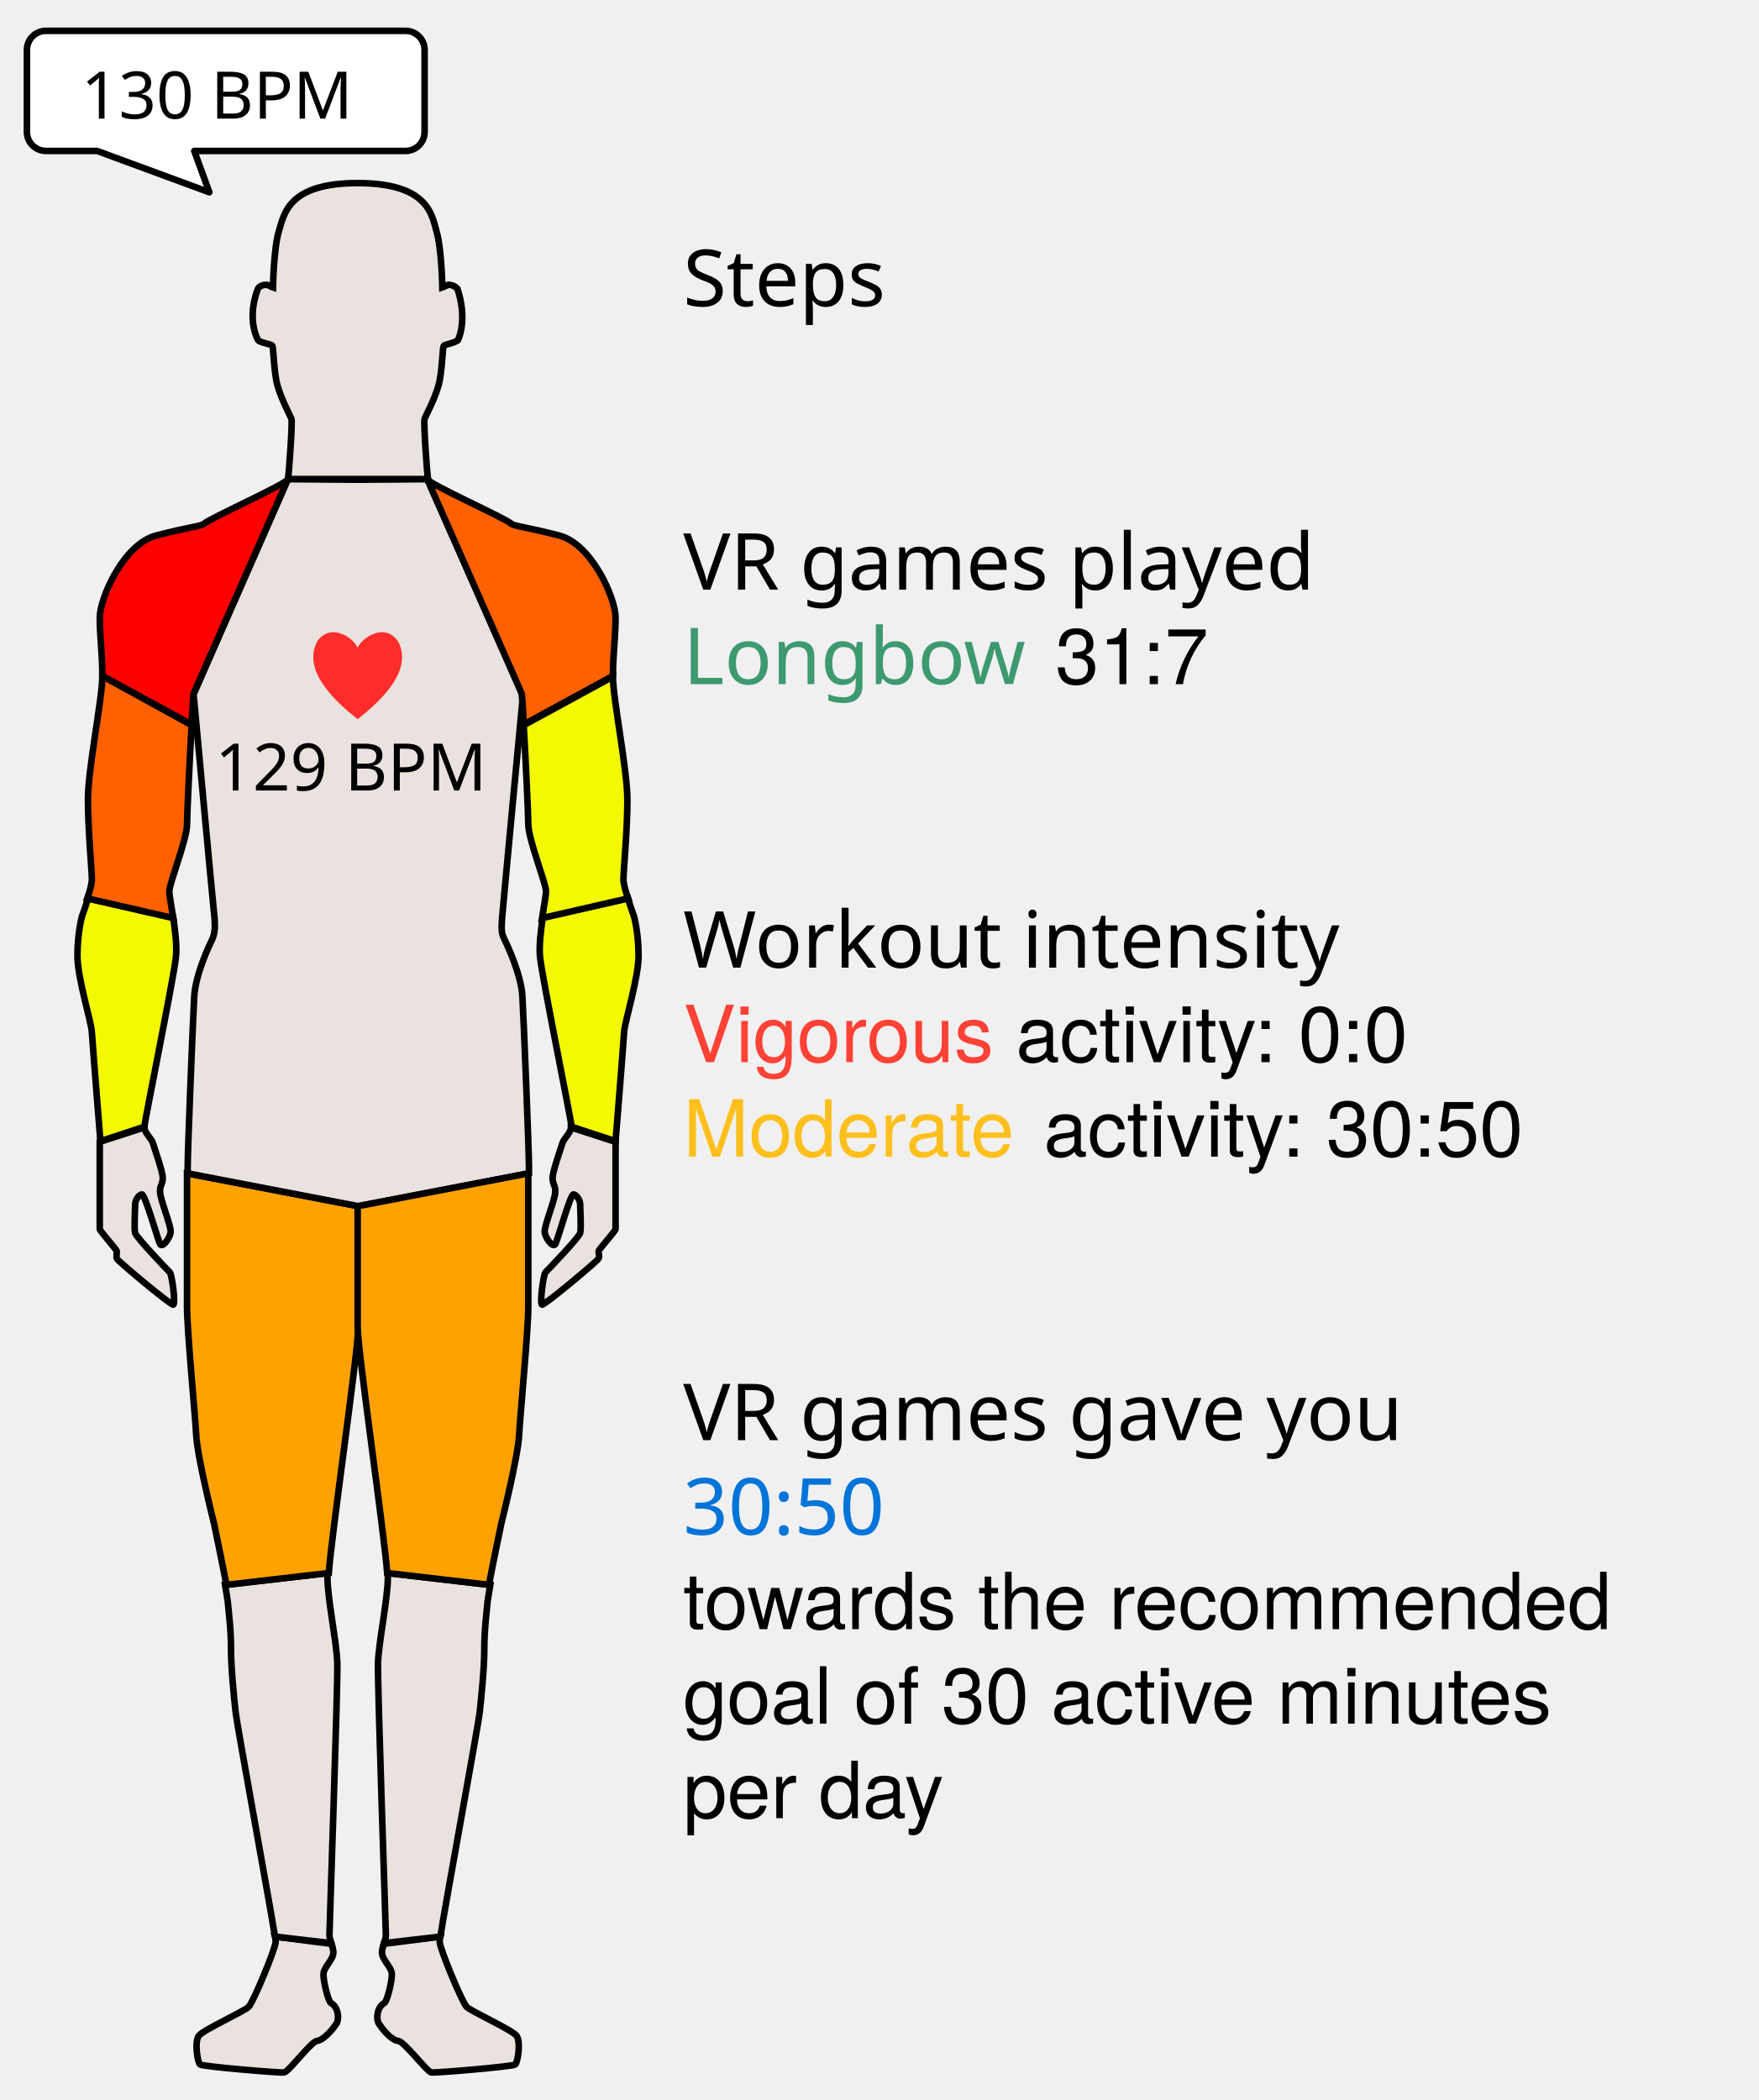
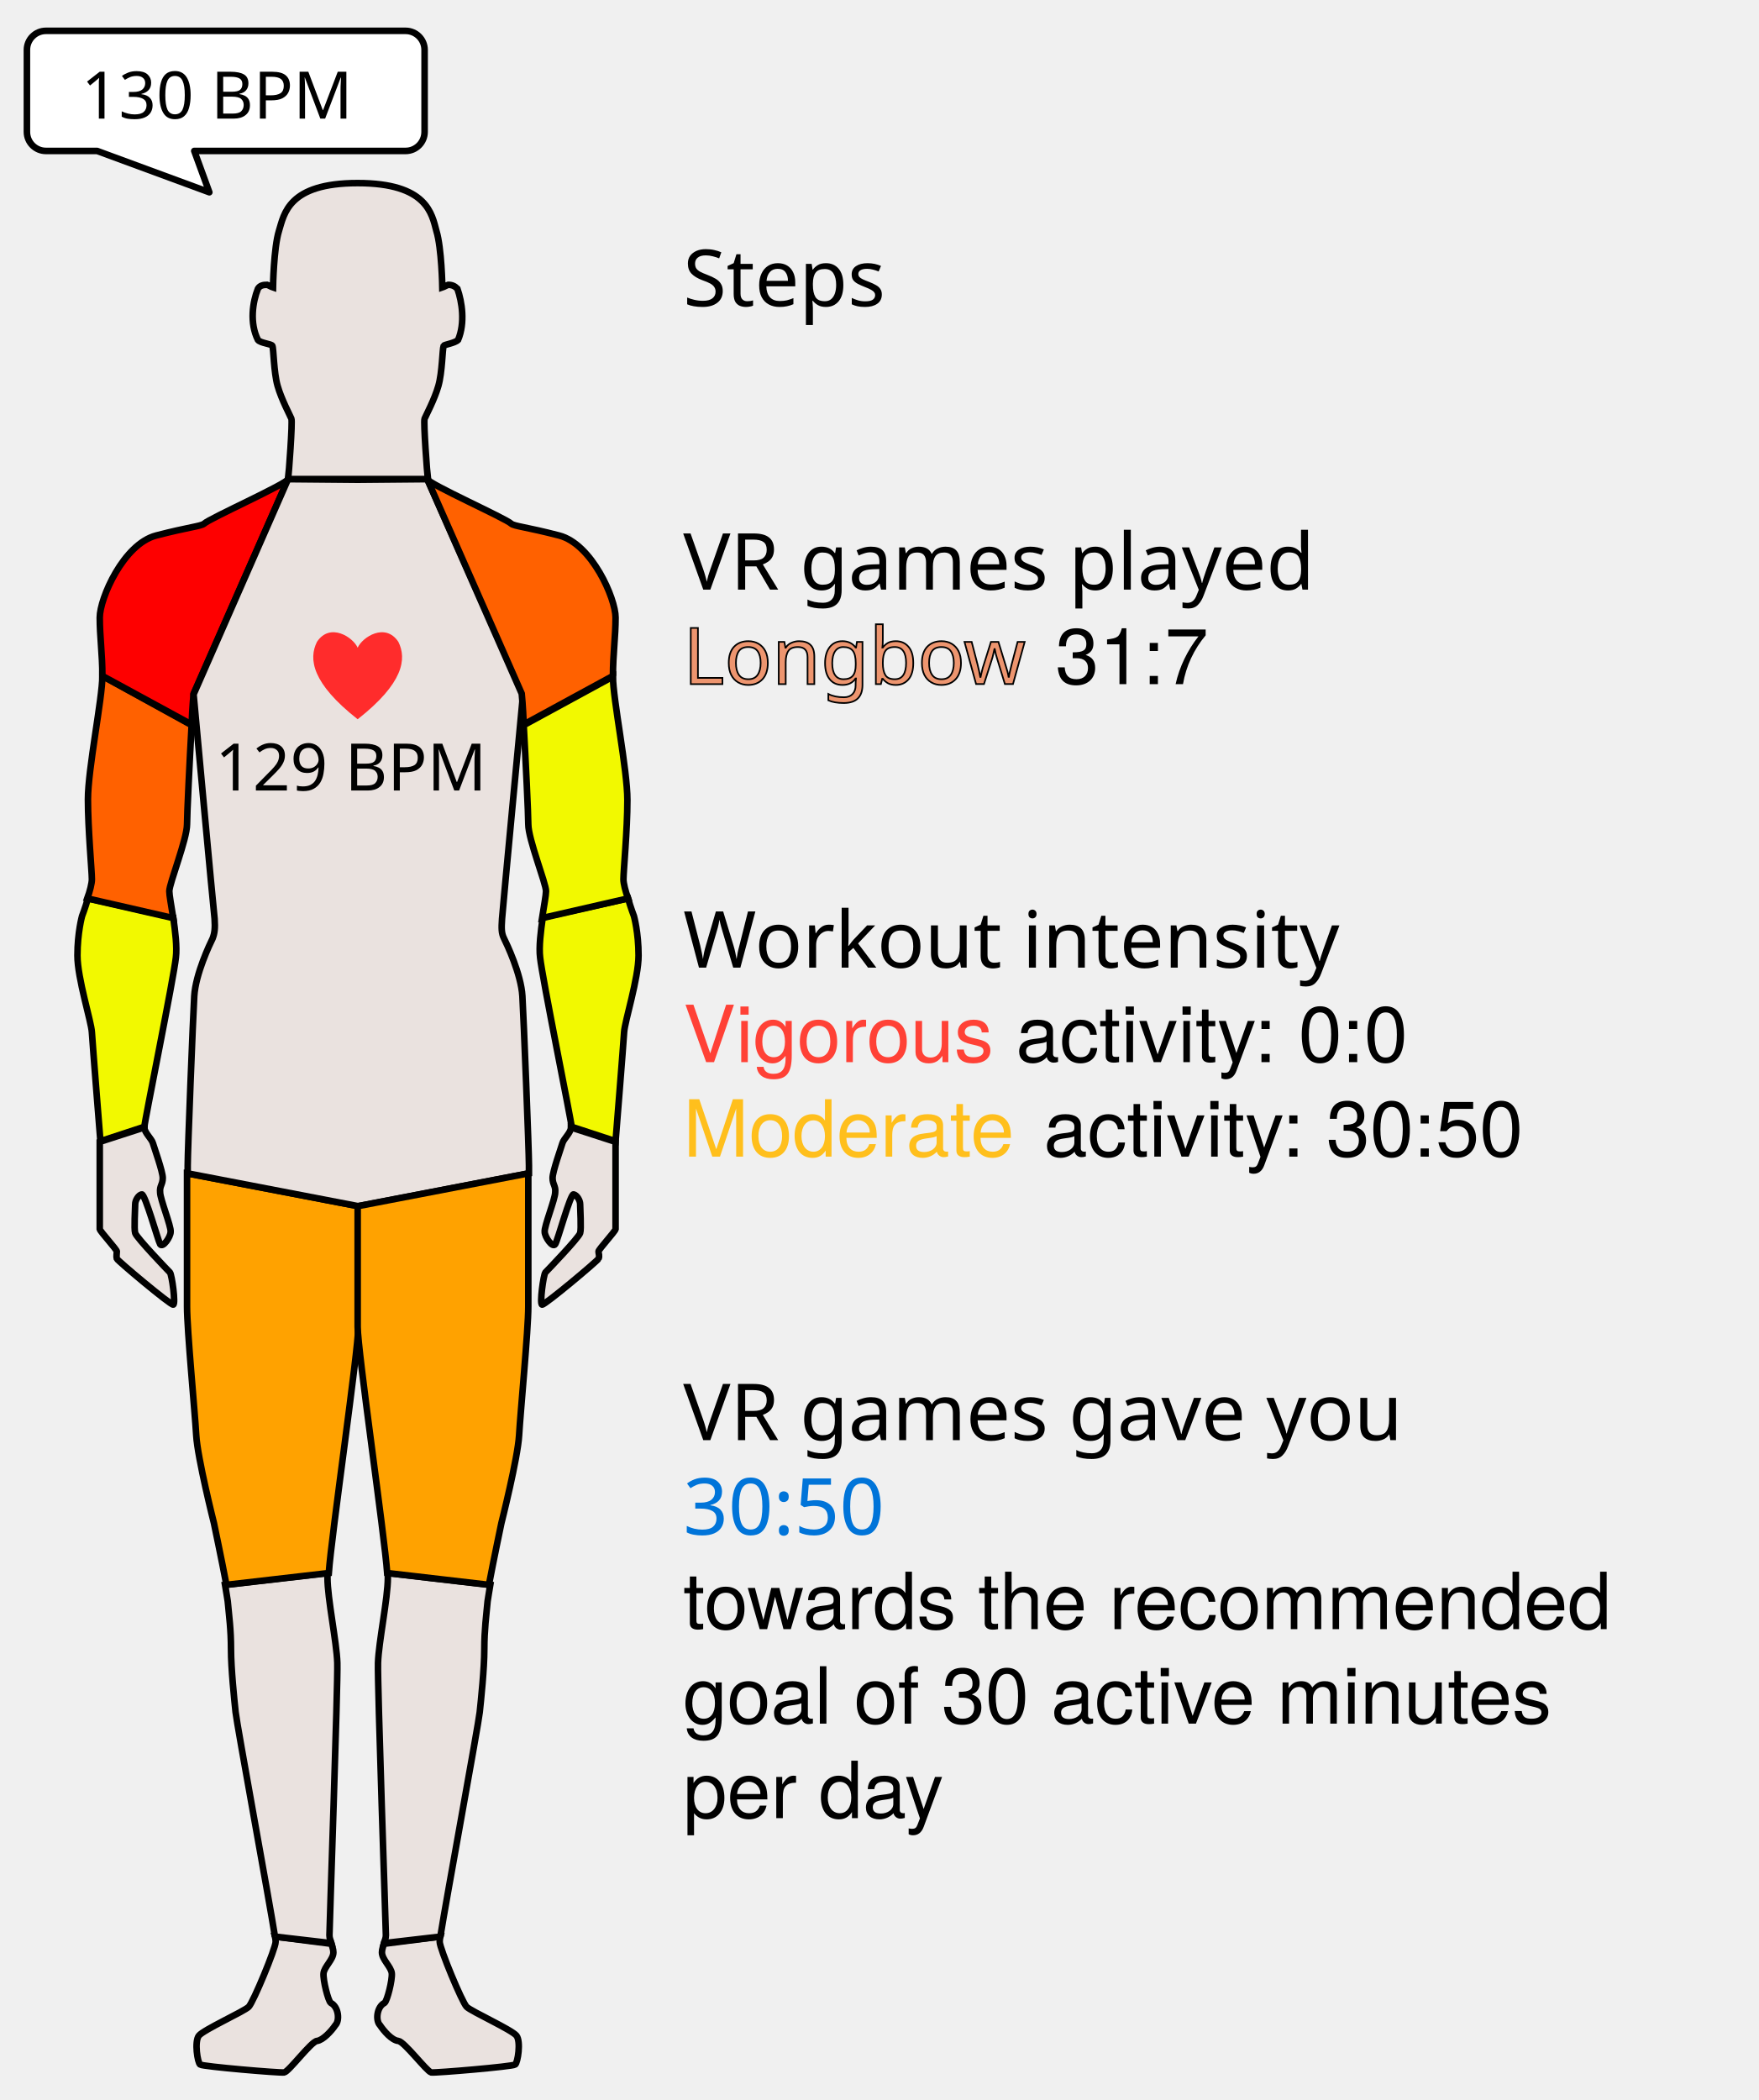
<svg xmlns="http://www.w3.org/2000/svg" version="1.1" id="Layer_1" x="0px" y="0px" viewBox="0 0 268 320" style="enable-background:new 0 0 268 320;" xml:space="preserve">
  <style type="text/css">
	.st0{fill:#EAE2DF;stroke:#000000;stroke-miterlimit:10;}
	.st1{fill:#FFA200;stroke:#000000;stroke-miterlimit:10;}
	.st2{fill:#F2F900;stroke:#000000;stroke-miterlimit:10;}
	.st3{fill:#FF6100;stroke:#000000;stroke-miterlimit:10;}
	.st4{fill:#FE0000;stroke:#000000;stroke-miterlimit:10;}
	.st5{fill:#FF2C2C;}
	.st6{fill:#FFFFFF;stroke:#000000;stroke-linejoin:round;stroke-miterlimit:10;}
	.st7{font-family:'HelveticaNeue-Bold';}
	.st8{font-size:10px;}
	.st9{font-size:12px;}
- 	.st10{fill:#3D9970;}
+ 	.st10{fill:#ED956F;stroke:#000000;stroke-width:0.25;stroke-miterlimit:10;}
	.st11{font-family:'HelveticaNeue';}
	.st12{fill:#FF4136;}
	.st13{fill:#FFBF1C;}
	.st14{fill:#0074D9;}
</style>
  <g>
    <path class="st0" d="M41.9,295.1c0.1,0.4,0.1,0.7,0.1,0.8c0,1-3.4,9.2-4.1,9.9c-0.7,0.7-6.9,3.5-7.6,4.4s-0.2,4.1,0.2,4.4   s12.1,1.3,12.8,1.2s4.1-4.7,5-4.8s2.2-1.5,2.8-2.4c0.7-0.7,0.5-2.8-0.7-3.4c-0.4-0.3-1.2-3.5-1.1-4.5c0.1-1,1.5-2.1,1.5-3.2   c0-0.5-0.2-0.9-0.3-1.3L41.9,295.1z" />
-     <path class="st0" d="M41.9,295.1l8.6,1c-0.1-0.4-0.3-0.7-0.3-1.2c0-1,1.3-38.3,1.2-41.5s-1.5-9.8-1.5-13c0-0.2,0-0.4,0-0.7   l-15.6,1.8l0,0c0.2,1.1,0.3,2,0.4,2.5c0.2,2.2,0.5,4.3,0.5,7.3s0.5,7.7,0.7,9.6C36.1,262.8,41.1,290,41.9,295.1" />
+     <path class="st0" d="M41.9,295.1l8.6,1c-0.1-0.4-0.3-0.7-0.3-1.2c0-1,1.3-38.3,1.2-41.5c-0.1-3.2-1.5-9.8-1.5-13c0-0.2,0-0.4,0-0.7   l-15.6,1.8l0,0c0.2,1.1,0.3,2,0.4,2.5c0.2,2.2,0.5,4.3,0.5,7.3s0.5,7.7,0.7,9.6C36.1,262.8,41.1,290,41.9,295.1" />
    <path class="st1" d="M28.5,178.8c0,4.4,0,17.1,0,20.3c0,3.6,1.2,16.1,1.4,19.6c0.2,3.5,2.7,13.4,2.7,13.4s1.2,5.7,1.9,9.4l15.6-1.8   c0.4-5.7,4.5-33.9,4.5-37.5c0-3.8,0-18.4,0-18.4L28.5,178.8z" />
    <path class="st2" d="M15.3,173.9c0,0-1.2-14.9-1.3-16.6c-0.1-1.7-2.2-8.2-2.2-11.7s0.7-6,0.7-6s0.5-1.3,0.9-2.7l13,2.9   c0.3,2.1,0.6,4.5,0.4,6.1c-0.3,3-4.8,25.1-4.8,25.8L15.3,173.9z" />
    <path class="st0" d="M22,171.8c0,0.8,1.1,1.7,1.3,2.4s1.5,4.3,1.5,5.3s-0.5,1.2-0.4,2.2c0,1,1.7,5.2,1.6,6c0,0.8-1.2,2.5-1.6,1.9   c-0.3-0.5-2.3-7.7-2.8-7.6c-0.5,0.1-1,0.9-1,1.5s-0.2,3.8,0,4.4c0.2,0.7,5,5.7,5.3,6c0.3,0.4,0.9,4.8,0.5,4.9s-8.5-6.7-8.6-7   s0-0.8,0-1.1s-2.5-3-2.6-3.4c0-0.5,0-13.3,0-13.3L22,171.8z" />
    <path class="st3" d="M26.4,139.9c-0.3-1.9-0.6-3.5-0.6-4.1c0-1.2,2.7-7.9,2.7-10.2c0-1.5,0.4-9.8,0.7-15.1L15.6,103   c0,3.4-2.2,14.2-2.2,18.8S14,132.7,14,134c0,0.6-0.3,1.8-0.7,2.9L26.4,139.9z" />
    <path class="st4" d="M15.6,103l13.6,7.4c0.1-2.7,0.3-4.7,0.3-4.7L43.9,73c-0.1,0.7-12,6-12.8,6.8c-0.5,0.4-2.3,0.5-7.3,1.8   s-8.6,9.6-8.6,12.5S15.6,99.7,15.6,103" />
    <path class="st0" d="M29.5,105.8c0,0,3,32.6,3.2,34.2c0.1,1.5,0,2.2-0.3,3c-0.4,0.8-2.6,5.4-2.8,8.8c-0.2,3.4-1,23.5-1,25.8   c0,0.3,0,0.7,0,1.2l26,5l26-5c0-0.5,0-1,0-1.2c0-2.3-0.8-22.4-1-25.8c-0.2-3.4-2.4-8-2.8-8.8s-0.4-1.5-0.3-3s3.2-34.2,3.2-34.2   L65.1,73l-10.6,0.1L43.9,73L29.5,105.8z" />
    <path class="st0" d="M67.1,295.1c-0.1,0.4-0.1,0.7-0.1,0.8c0,1,3.4,9.2,4.1,9.9c0.7,0.7,6.9,3.5,7.6,4.4s0.2,4.1-0.2,4.4   s-12.1,1.3-12.8,1.2c-0.7-0.2-4.1-4.7-5-4.8c-1-0.1-2.2-1.5-2.8-2.4c-0.7-0.7-0.5-2.8,0.7-3.4c0.4-0.3,1.2-3.5,1.1-4.5   c-0.1-1-1.5-2.1-1.5-3.2c0-0.5,0.2-0.9,0.3-1.3L67.1,295.1z" />
    <path class="st0" d="M67.1,295.1l-8.6,1c0.1-0.4,0.3-0.7,0.3-1.2c0-1-1.3-38.3-1.2-41.5c0.1-3.2,1.5-9.8,1.5-13c0-0.2,0-0.4,0-0.7   l15.6,1.8l0,0c-0.2,1.1-0.3,2-0.4,2.5c-0.2,2.2-0.5,4.3-0.5,7.3s-0.5,7.7-0.7,9.6S67.9,290,67.1,295.1" />
    <path class="st1" d="M80.5,178.8c0,4.4,0,17.1,0,20.3c0,3.6-1.2,16.1-1.4,19.6c-0.2,3.5-2.7,13.4-2.7,13.4s-1.2,5.7-1.9,9.4   L59,239.7c-0.4-5.7-4.5-33.9-4.5-37.5c0-3.8,0-18.4,0-18.4L80.5,178.8z" />
    <path class="st2" d="M93.8,173.9c0,0,1.2-14.9,1.3-16.6c0.1-1.7,2.2-8.2,2.2-11.7s-0.7-6-0.7-6s-0.5-1.3-0.9-2.7l-13,2.9   c-0.3,2.1-0.6,4.5-0.4,6.1c0.3,3,4.8,25.1,4.8,25.8L93.8,173.9z" />
    <path class="st0" d="M87,171.8c0,0.8-1.1,1.7-1.3,2.4s-1.5,4.3-1.5,5.3s0.5,1.2,0.4,2.2c0,1-1.7,5.2-1.6,6c0,0.8,1.2,2.5,1.6,1.9   s2.3-7.7,2.8-7.6c0.5,0.1,1,0.9,1,1.5s0.2,3.8,0,4.4c-0.2,0.7-5,5.7-5.3,6c-0.3,0.4-0.9,4.8-0.5,4.9s8.5-6.7,8.6-7   c0.2-0.4,0-0.8,0-1.1s2.5-3,2.6-3.4c0-0.5,0-13.3,0-13.3L87,171.8z" />
    <path class="st2" d="M82.6,139.9c0.3-1.9,0.6-3.5,0.6-4.1c0-1.2-2.7-7.9-2.7-10.2c0-1.5-0.4-9.8-0.7-15.1l13.6-7.4   c0,3.4,2.2,14.2,2.2,18.8S95,132.7,95,134c0,0.6,0.3,1.8,0.7,2.9L82.6,139.9z" />
    <path class="st3" d="M93.4,103l-13.6,7.4c-0.1-2.7-0.3-4.7-0.3-4.7L65.1,73c0.1,0.7,12,6,12.8,6.8c0.5,0.4,2.3,0.5,7.3,1.8   s8.6,9.6,8.6,12.5S93.4,99.7,93.4,103" />
    <path class="st0" d="M43.9,73c0.1-0.7,0.7-8.7,0.5-9.2c-0.2-0.5-1.5-2.9-2.1-5s-0.6-5.7-0.8-6.1c-0.1-0.3-1.8-0.4-2.2-0.9   c-1.3-2.6-0.8-5.8,0-7.8c0.3-0.5,0.8-0.6,1.4-0.6c0.3,0.1,0.6,0.3,0.9,0.4c0,0,0.1-6,0.9-8.6c0.8-2.6,1.4-7.3,12-7.3   s11.3,4.7,12,7.3c0.8,2.6,0.9,8.6,0.9,8.6c0.3-0.1,0.6-0.3,0.9-0.4c0.6,0,1,0.2,1.4,0.6c0.7,2,1.2,5.2,0.1,7.8   c-0.5,0.5-2.1,0.7-2.2,0.9c-0.2,0.5-0.2,4-0.8,6.1c-0.6,2.1-1.9,4.5-2.1,5c-0.2,0.5,0.4,8.5,0.5,9.2H43.9z" />
    <path class="st5" d="M54.5,98.7c-0.7-1.6-4.2-3.9-6.2-0.9c-1.3,2.6-0.8,6.3,6.2,11.8c7-5.5,7.5-9.2,6.2-11.8   C58.7,94.8,55.2,97.1,54.5,98.7z" />
    <path class="st6" d="M61.8,23H29.6l2.3,6.3L14.8,23H7c-1.6,0-2.9-1.3-2.9-2.9V7.6C4.1,6,5.4,4.7,7,4.7h54.8c1.6,0,2.9,1.3,2.9,2.9   v12.5C64.7,21.7,63.4,23,61.8,23z" />
  </g>
  <text transform="matrix(1 0 0 1 32.79 120.4606)" class="st7 st8">129 BPM</text>
  <text transform="matrix(1 0 0 1 12.3763 18.0736)" class="st7 st8">130 BPM</text>
-   <text transform="matrix(1 0 0 1 104.1 46.65)">
-     <tspan x="0" y="0" class="st7 st9">Steps</tspan>
-     <tspan x="0" y="43.2" class="st7 st9">VR games played</tspan>
-     <tspan x="0" y="57.6" class="st10 st7 st9">Longbow </tspan>
-     <tspan x="56.7" y="57.6" class="st11 st9">31:7</tspan>
-     <tspan x="0" y="100.8" class="st7 st9">Workout intensity</tspan>
-     <tspan x="0" y="115.2" class="st12 st11 st9">Vigorous </tspan>
-     <tspan x="50.7" y="115.2" class="st11 st9">activity: 0:0</tspan>
-     <tspan x="0" y="129.6" class="st13 st11 st9">Moderate</tspan>
-     <tspan x="51.6" y="129.6" class="st11 st9"> activity: 30:50</tspan>
-     <tspan x="0" y="172.8" class="st7 st9">VR games gave you</tspan>
-     <tspan x="0" y="187.2" class="st14 st7 st9">30:50</tspan>
-     <tspan x="0" y="201.6" class="st11 st9">towards the recommended</tspan>
-     <tspan x="0" y="216" class="st11 st9">goal of 30 active minutes</tspan>
-     <tspan x="0" y="230.4" class="st11 st9">per day</tspan>
-   </text>
+   <text transform="matrix(1 0 0 1 104.1 46.65)" class="st7 st9">Steps</text>
+   <text transform="matrix(1 0 0 1 104.1 89.85)" class="st7 st9">VR games played</text>
+   <text transform="matrix(1 0 0 1 104.1 104.25)" class="st10 st7 st9">Longbow </text>
+   <text transform="matrix(1 0 0 1 160.8 104.25)" class="st11 st9">31:7</text>
+   <text transform="matrix(1 0 0 1 104.1 147.45)" class="st7 st9">Workout intensity</text>
+   <text transform="matrix(1 0 0 1 104.1 161.85)" class="st12 st11 st9">Vigorous </text>
+   <text transform="matrix(1 0 0 1 154.8 161.85)" class="st11 st9">activity: 0:0</text>
+   <text transform="matrix(1 0 0 1 104.1 176.25)" class="st13 st11 st9">Moderate</text>
+   <text transform="matrix(1 0 0 1 155.7 176.25)" class="st11 st9"> activity: 30:50</text>
+   <text transform="matrix(1 0 0 1 104.1 219.45)" class="st7 st9">VR games gave you</text>
+   <text transform="matrix(1 0 0 1 104.1 233.85)" class="st14 st7 st9">30:50</text>
+   <text transform="matrix(1 0 0 1 104.1 248.25)" class="st11 st9">towards the recommended</text>
+   <text transform="matrix(1 0 0 1 104.1 262.65)" class="st11 st9">goal of 30 active minutes</text>
+   <text transform="matrix(1 0 0 1 104.1 277.05)" class="st11 st9">per day</text>
</svg>
